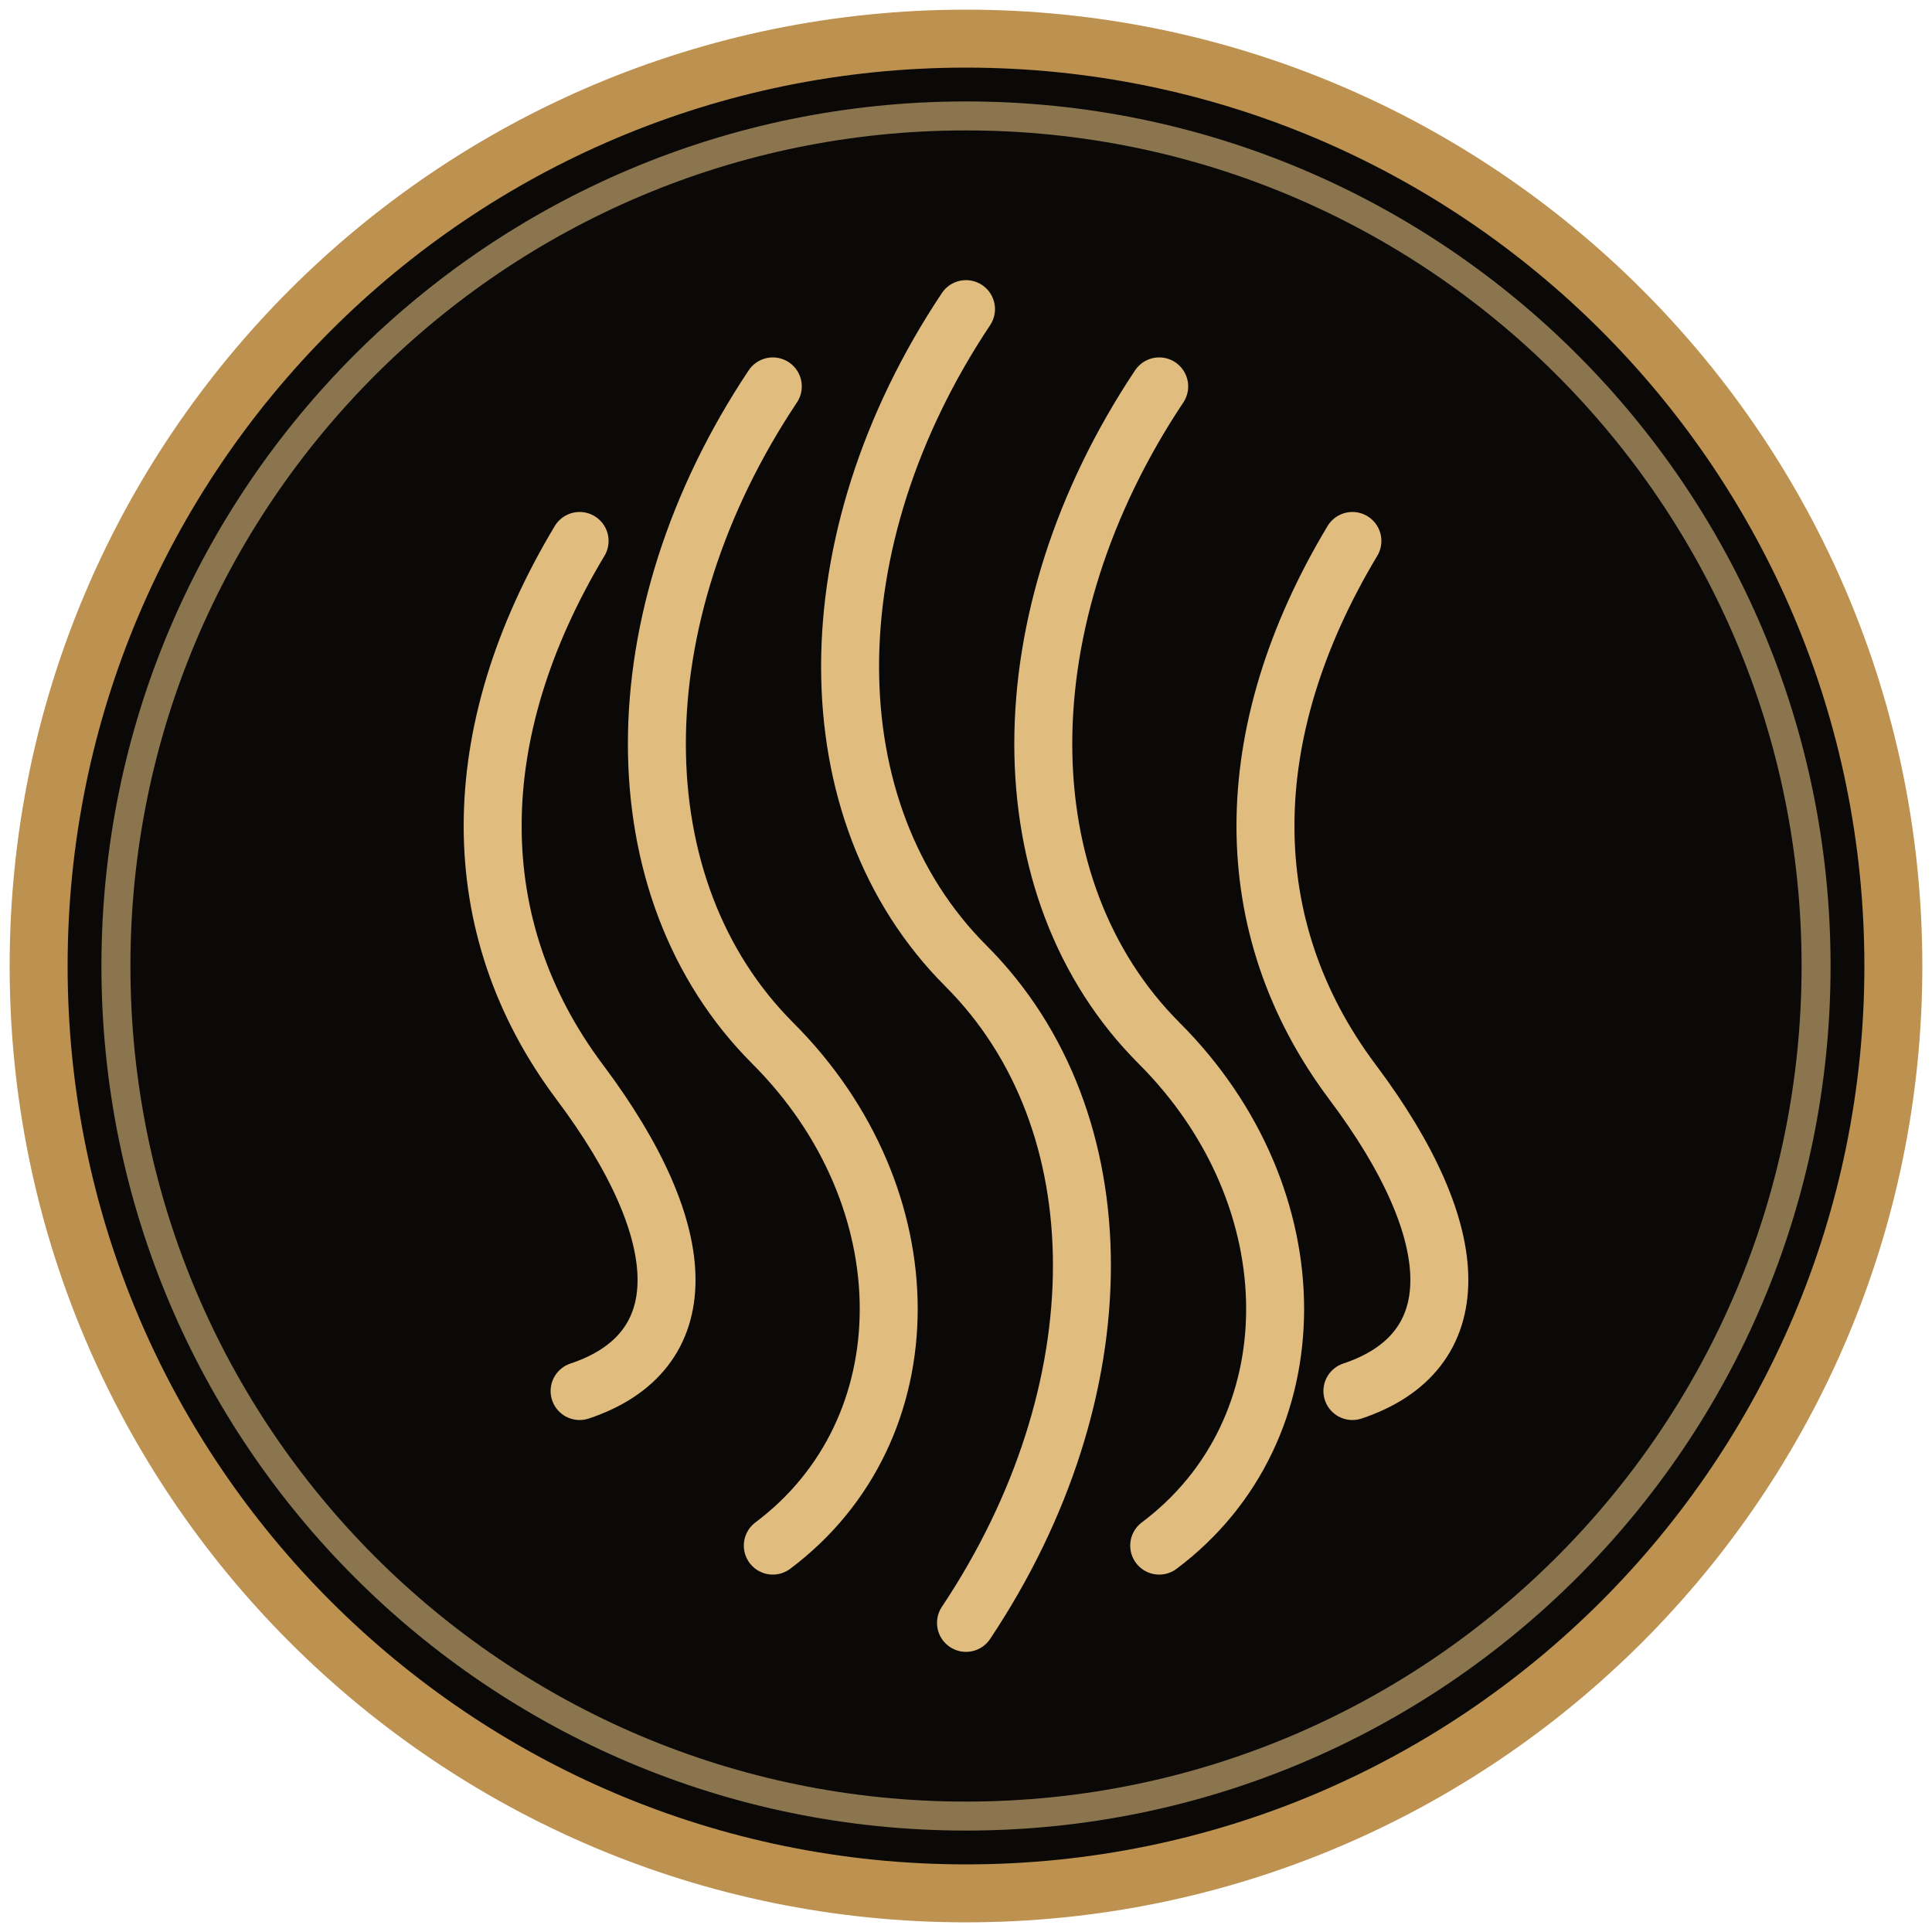
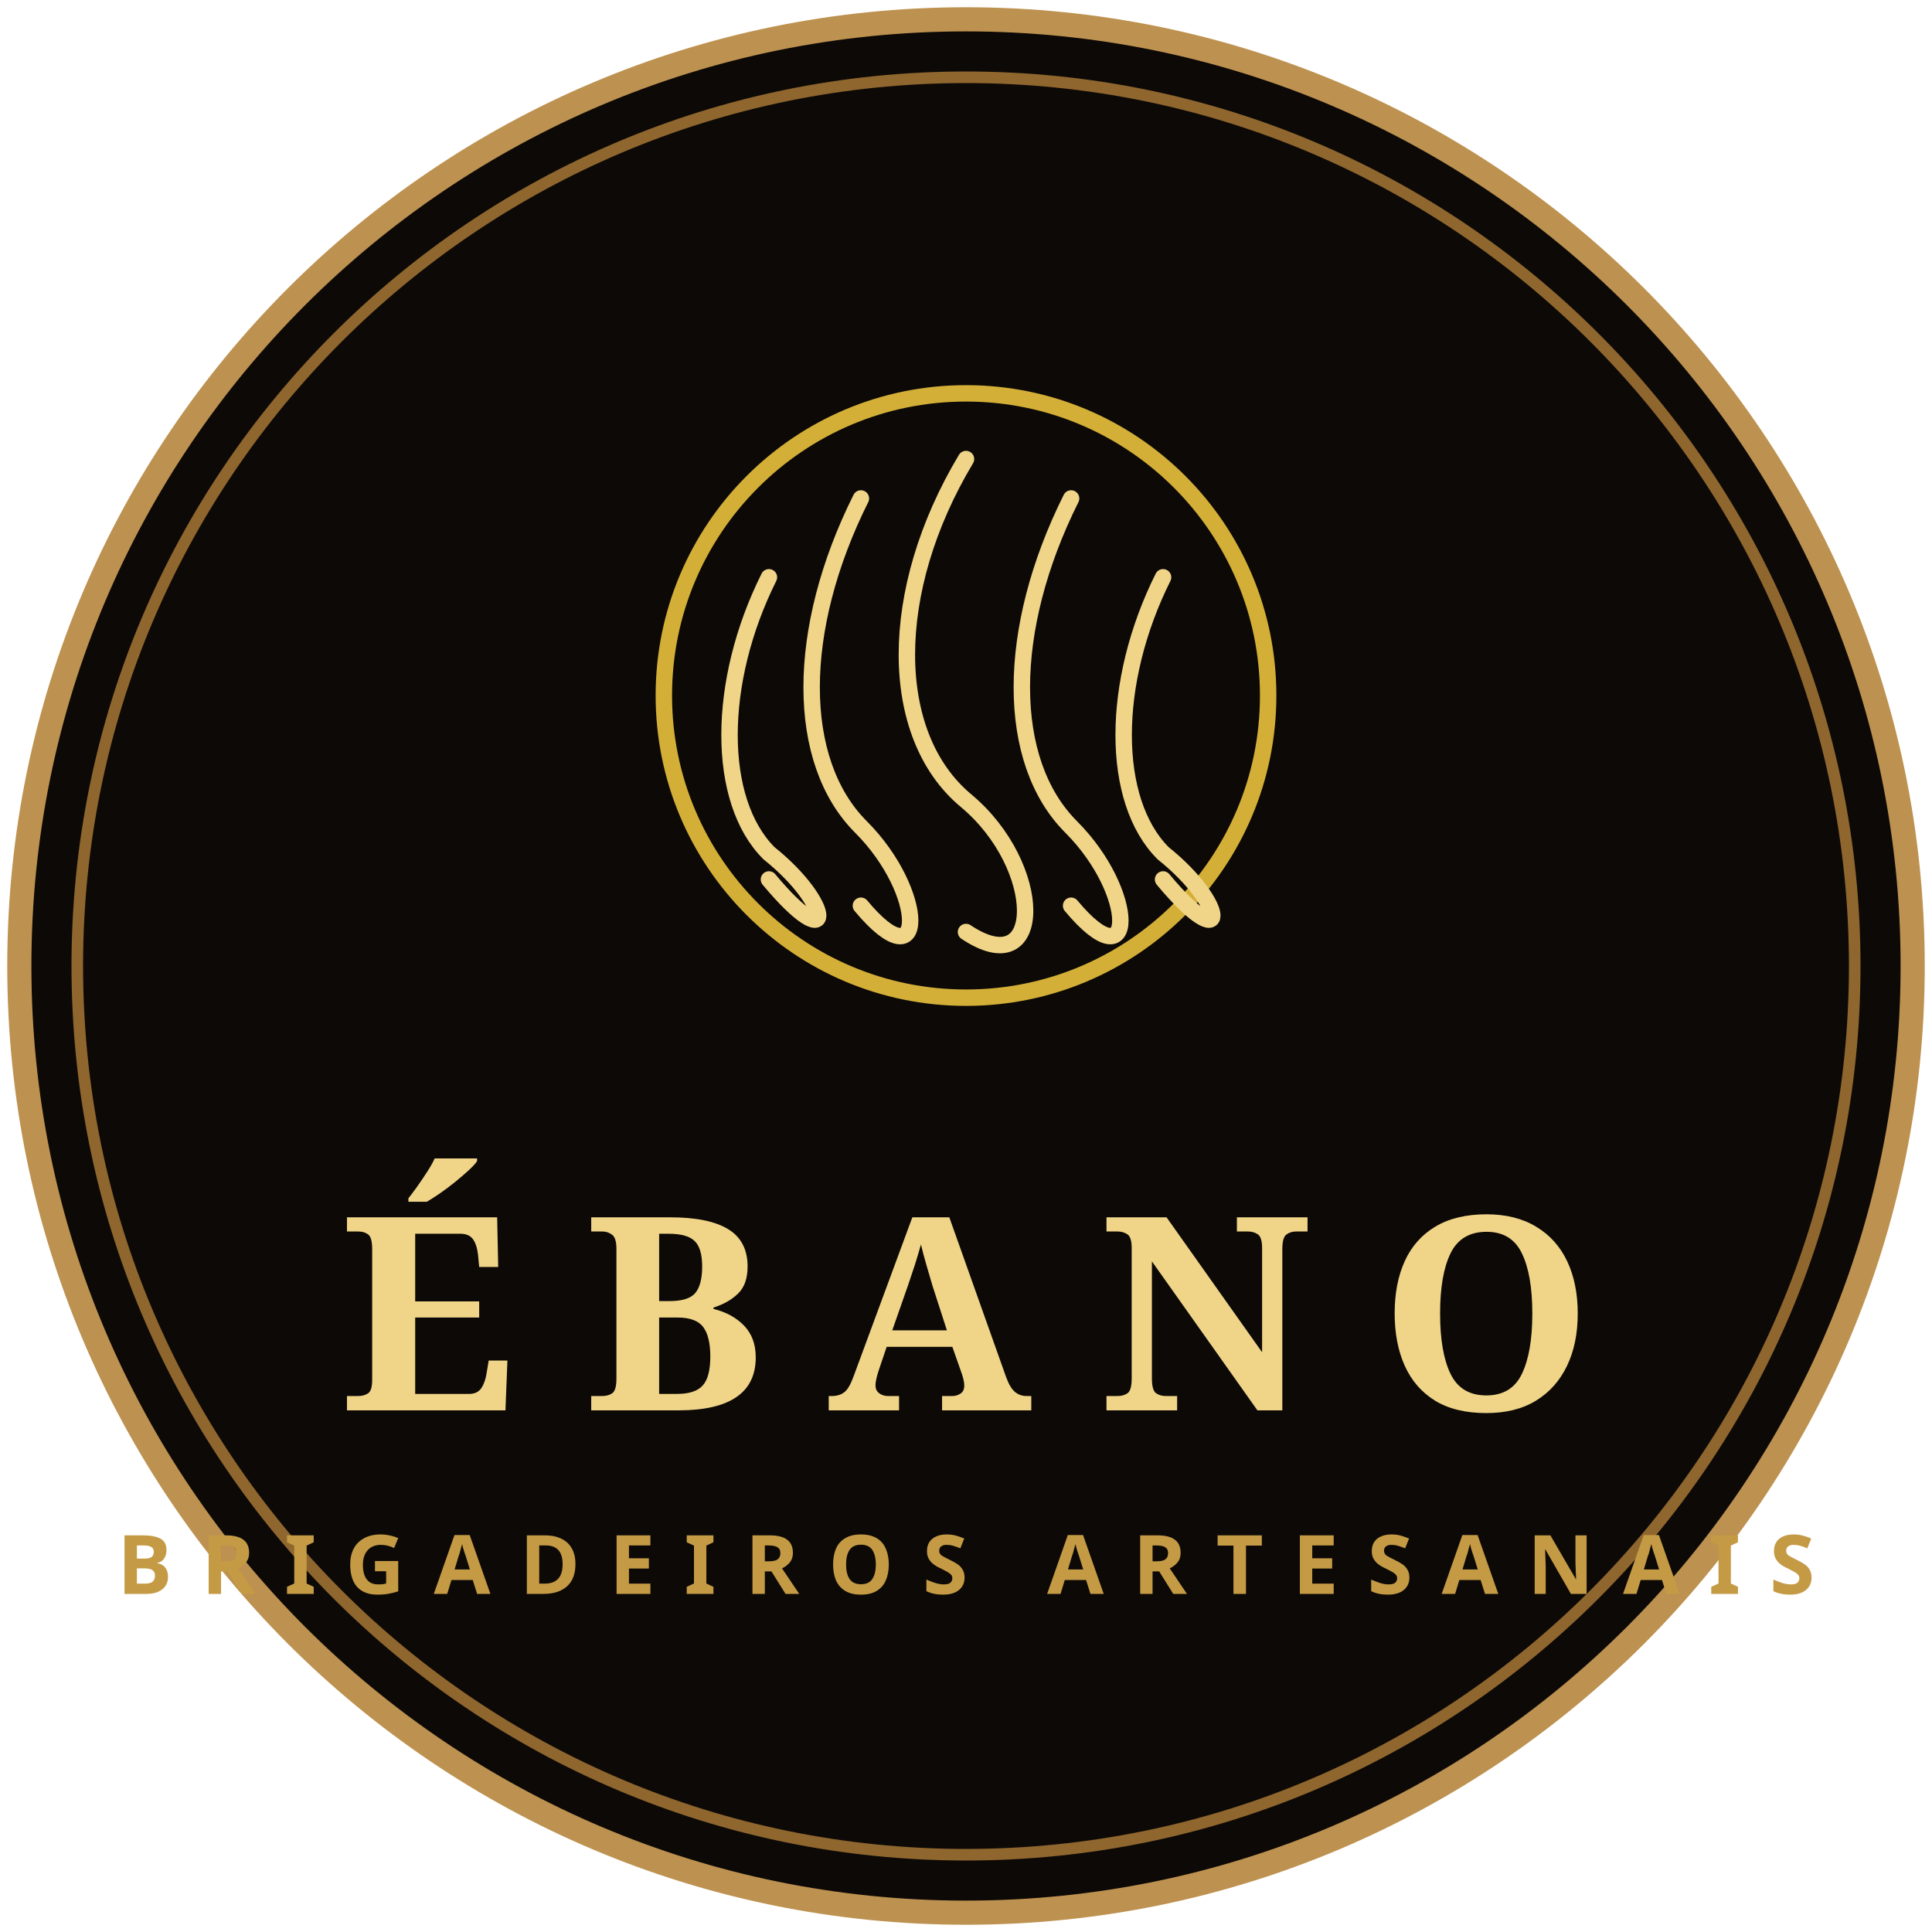
- <svg xmlns="http://www.w3.org/2000/svg" viewBox="0 0 100 100">
-   <circle cx="50" cy="50" r="48" fill="#0b0907" stroke="#bd914f" stroke-width="3" />
-   <circle cx="50" cy="50" r="44" fill="none" stroke="#e0bd7f" stroke-width="1.5" opacity="0.6" />
-   <g fill="none" stroke="#e0bd7f" stroke-width="3" stroke-linecap="round">
-     <path d="M 50 16 C 42 28, 42 42, 50 50 C 58 58, 58 72, 50 84" />
-     <path d="M 40 20 C 32 32, 32 46, 40 54 C 48 62, 48 74, 40 80" />
-     <path d="M 60 20 C 52 32, 52 46, 60 54 C 68 62, 68 74, 60 80" />
-     <path d="M 30 28 C 24 38, 24 48, 30 56 C 36 64, 36 70, 30 72" />
-     <path d="M 70 28 C 64 38, 64 48, 70 56 C 76 64, 76 70, 70 72" />
+ <svg xmlns="http://www.w3.org/2000/svg" viewBox="0 0 200 200" width="100%" height="100%">
+   <circle cx="100" cy="100" r="98" fill="#0c0907" stroke="#bd914f" stroke-width="2.5" />
+   <circle cx="100" cy="100" r="92" fill="none" stroke="#8f662d" stroke-dasharray="none" stroke-width="1.2" />
+   <g transform="translate(100, 72) scale(0.68)">
+     <circle cx="0" cy="0" r="46" fill="none" stroke="#d4af37" stroke-width="2.5" />
+     <g fill="none" stroke="#f0d588" stroke-width="2.5" stroke-linecap="round">
+       <path d="M 0 -36 C -12 -16, -12 6, 0 16 C 12 26, 12 44, 0 36" />
+       <path d="M -16 -30 C -26 -10, -26 10, -16 20 C -6 30, -6 44, -16 32" />
+       <path d="M 16 -30 C 6 -10, 6 10, 16 20 C 26 30, 26 44, 16 32" />
+       <path d="M -30 -18 C -38 -2, -38 16, -30 24 C -20 32, -20 40, -30 28" />
+       <path d="M 30 -18 C 22 -2, 22 16, 30 24 C 40 32, 40 40, 30 28" />
+     </g>
  </g>
+   <text x="100" y="146" font-family="'Cormorant Garamond', 'Cinzel', 'Playfair Display', Georgia, serif" font-size="28" font-weight="700" fill="#f0d588" letter-spacing="7" text-anchor="middle">ÉBANO</text>
+   <text x="100" y="165" font-family="'Montserrat', sans-serif" font-size="8.5" font-weight="600" fill="#c49a45" letter-spacing="3" text-anchor="middle">BRIGADEIROS ARTESANAIS</text>
</svg>
